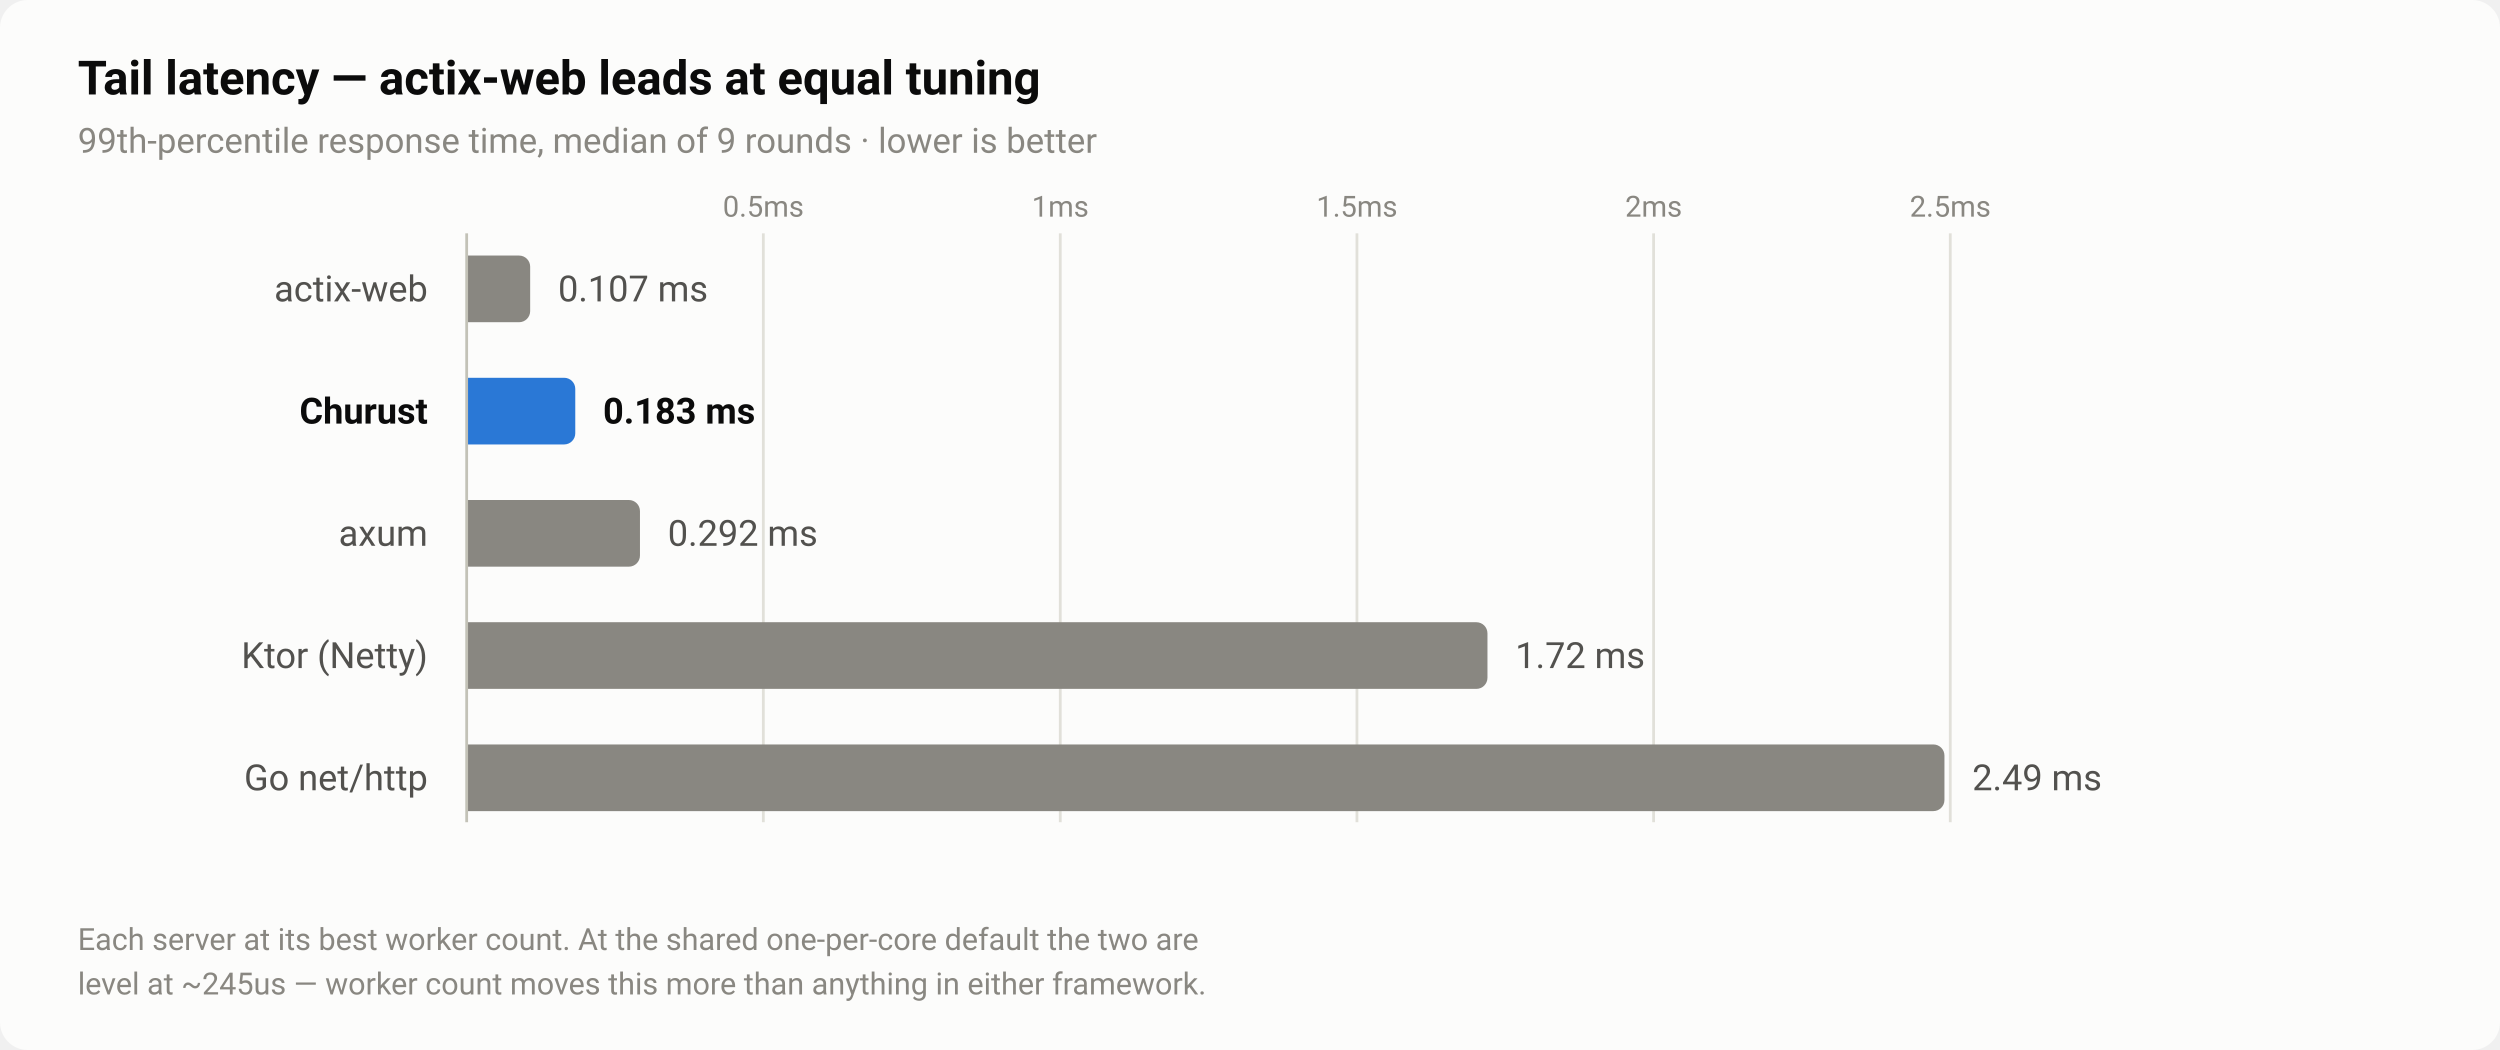
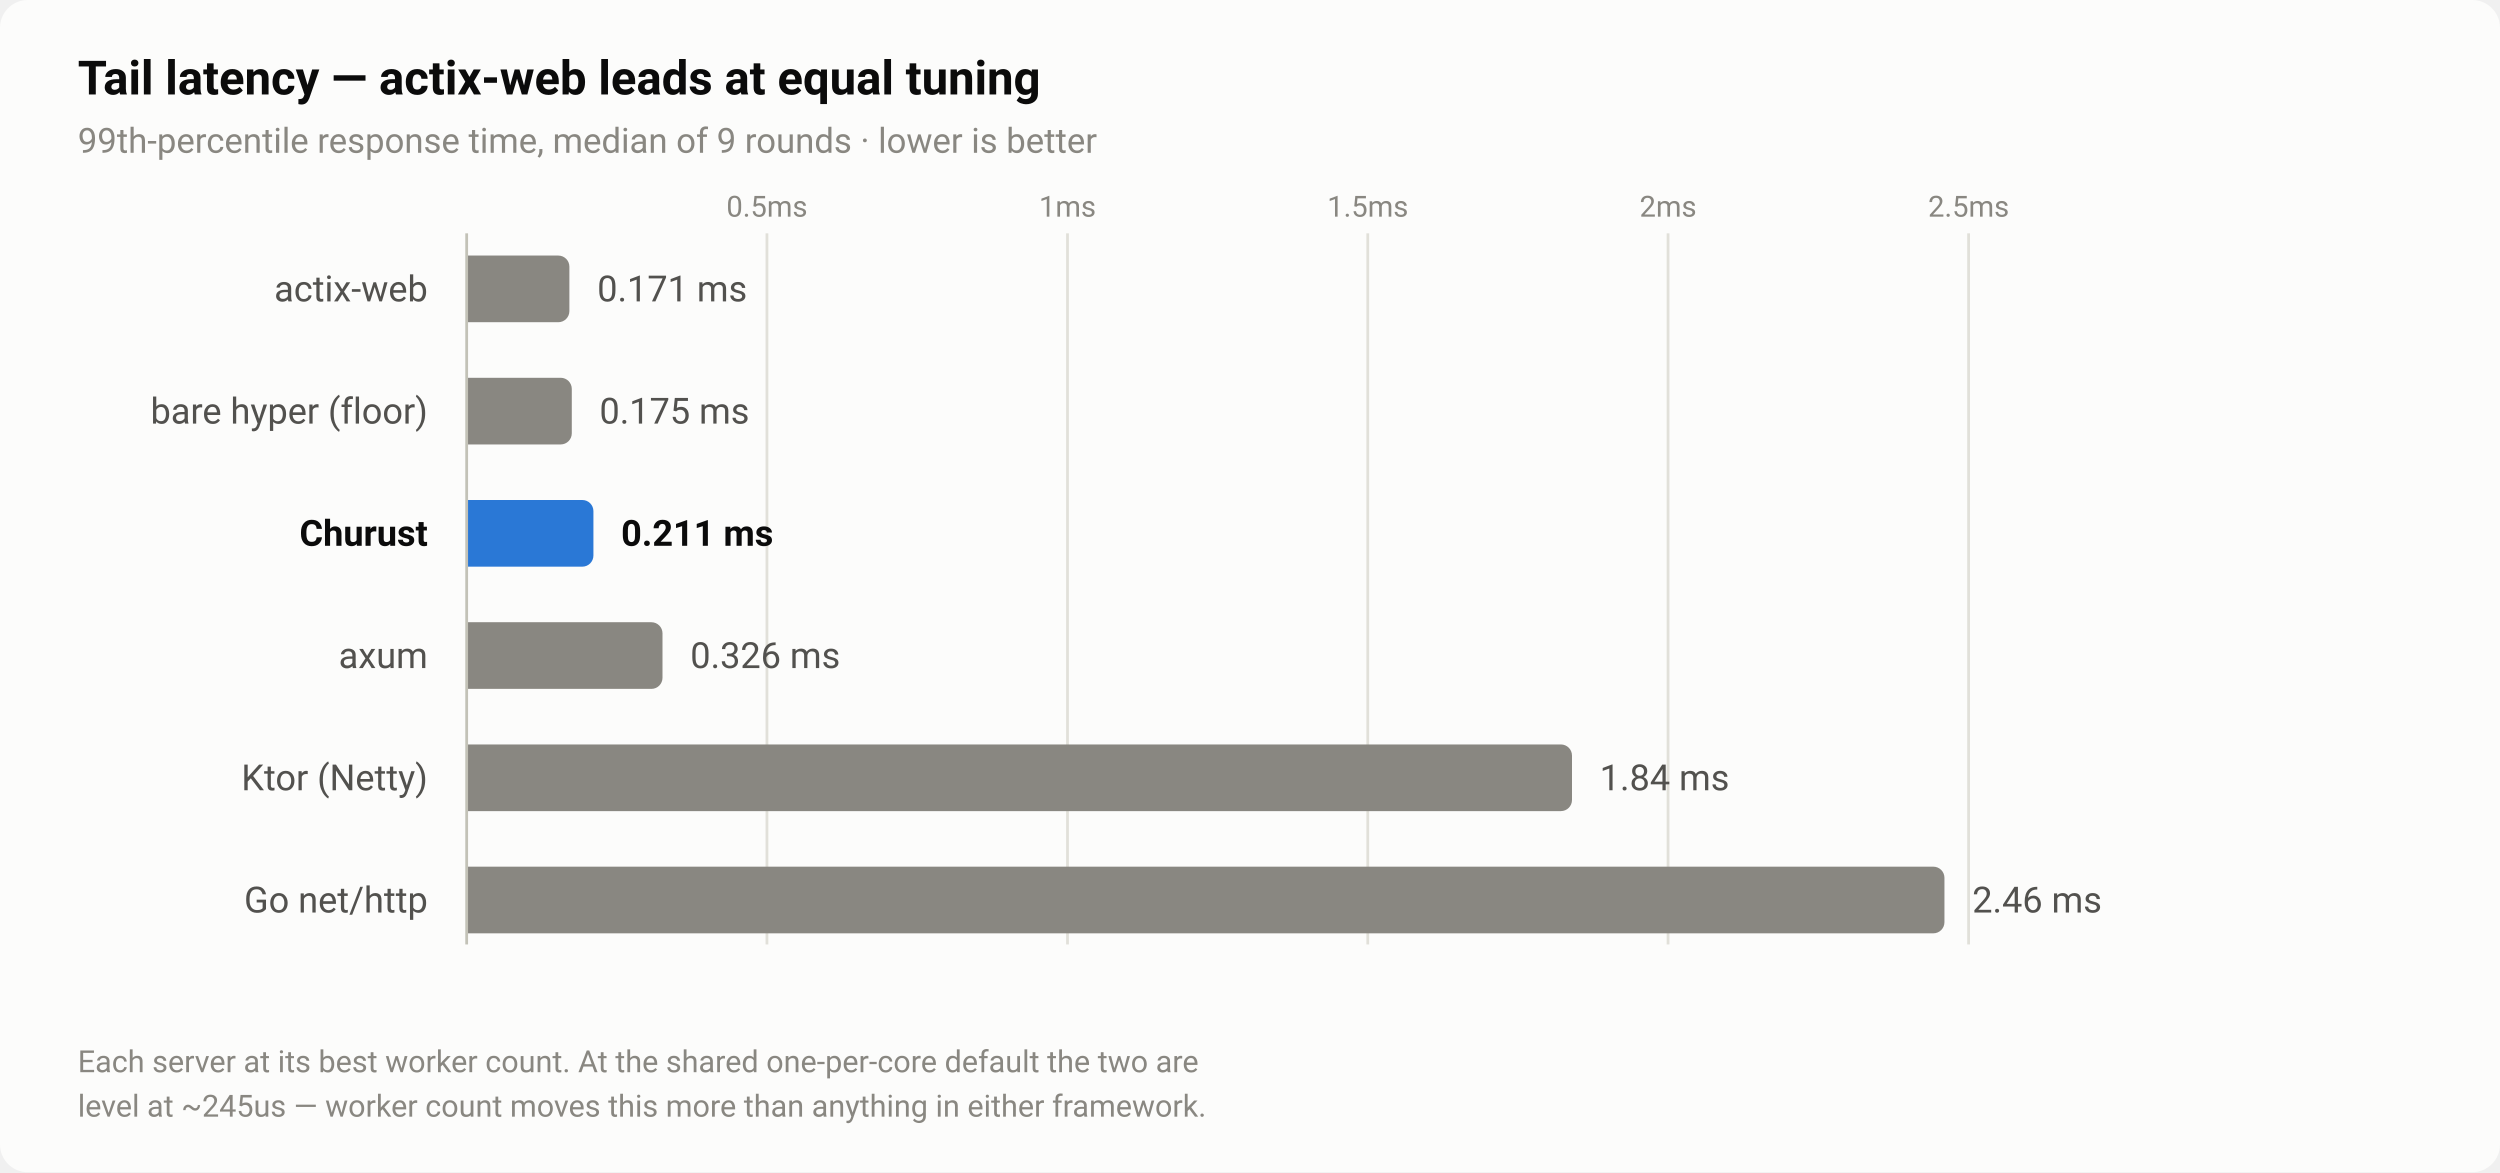
- <svg xmlns="http://www.w3.org/2000/svg" viewBox="0 0 900 378" width="900" height="378" role="img" aria-labelledby="p99-t p99-d">
+ <svg xmlns="http://www.w3.org/2000/svg" viewBox="0 0 900 422" width="900" height="422" role="img" aria-labelledby="p99-t p99-d">
  <style>
text{font-family:system-ui,-apple-system,"Segoe UI",Roboto,sans-serif;}
.s{fill:#fcfcfb}.ink{fill:#0b0b0b}.ink2{fill:#52514e}.mut{fill:#898781}.acc{fill:#2a78d6}.peer{fill:#898781}.s2{fill:#eb6834}.grid{stroke:#e1e0d9}.axis{stroke:#c3c2b7}.acc-s{stroke:#2a78d6}.s2-s{stroke:#eb6834}.ring{stroke:#fcfcfb}
@media (prefers-color-scheme:dark){.s{fill:#1a1a19}.ink{fill:#ffffff}.ink2{fill:#c3c2b7}.mut{fill:#898781}.acc{fill:#3987e5}.peer{fill:#898781}.s2{fill:#d95926}.grid{stroke:#2c2c2a}.axis{stroke:#383835}.acc-s{stroke:#3987e5}.s2-s{stroke:#d95926}.ring{stroke:#1a1a19}}
</style>
-   <rect class="s" width="900" height="378" rx="10" />
+   <rect class="s" width="900" height="422" rx="10" />
  <text class="ink" x="28" y="34" font-size="17" font-weight="600">Tail latency — actix-web leads at equal tuning</text>
  <text class="mut" x="28" y="55" font-size="12.5">99th-percentile response time, median of 9 rounds · lower is better</text>
-   <line class="grid" x1="274.8" y1="84" x2="274.8" y2="296" stroke-width="1" />
-   <text class="mut" x="274.8" y="78" font-size="10.5" text-anchor="middle">0.5ms</text>
-   <line class="grid" x1="381.7" y1="84" x2="381.7" y2="296" stroke-width="1" />
-   <text class="mut" x="381.7" y="78" font-size="10.5" text-anchor="middle">1ms</text>
-   <line class="grid" x1="488.5" y1="84" x2="488.5" y2="296" stroke-width="1" />
-   <text class="mut" x="488.5" y="78" font-size="10.5" text-anchor="middle">1.5ms</text>
-   <line class="grid" x1="595.3" y1="84" x2="595.3" y2="296" stroke-width="1" />
-   <text class="mut" x="595.3" y="78" font-size="10.5" text-anchor="middle">2ms</text>
-   <line class="grid" x1="702.1" y1="84" x2="702.1" y2="296" stroke-width="1" />
-   <text class="mut" x="702.1" y="78" font-size="10.5" text-anchor="middle">2.5ms</text>
+   <line class="grid" x1="276.1" y1="84" x2="276.1" y2="340" stroke-width="1" />
+   <text class="mut" x="276.1" y="78" font-size="10.5" text-anchor="middle">0.5ms</text>
+   <line class="grid" x1="384.3" y1="84" x2="384.3" y2="340" stroke-width="1" />
+   <text class="mut" x="384.3" y="78" font-size="10.5" text-anchor="middle">1ms</text>
+   <line class="grid" x1="492.4" y1="84" x2="492.4" y2="340" stroke-width="1" />
+   <text class="mut" x="492.4" y="78" font-size="10.5" text-anchor="middle">1.5ms</text>
+   <line class="grid" x1="600.5" y1="84" x2="600.5" y2="340" stroke-width="1" />
+   <text class="mut" x="600.5" y="78" font-size="10.5" text-anchor="middle">2ms</text>
+   <line class="grid" x1="708.7" y1="84" x2="708.7" y2="340" stroke-width="1" />
+   <text class="mut" x="708.7" y="78" font-size="10.5" text-anchor="middle">2.5ms</text>
  <text class="ink2" x="154" y="108.5" font-size="13" font-weight="400" text-anchor="end">actix-web</text>
-   <path class="peer" d="M168,92 H186.861 A4,4 0 0 1 190.861,96 V112 A4,4 0 0 1 186.861,116 H168 Z" />
-   <text class="ink2" x="200.9" y="108.5" font-size="13" font-weight="400">0.107 ms</text>
-   <text class="ink" x="154" y="152.5" font-size="13" font-weight="600" text-anchor="end">Churust</text>
-   <path class="acc" d="M168,136 H203.099 A4,4 0 0 1 207.099,140 V156 A4,4 0 0 1 203.099,160 H168 Z" />
-   <text class="ink" x="217.1" y="152.5" font-size="13" font-weight="600">0.183 ms</text>
-   <text class="ink2" x="154" y="196.5" font-size="13" font-weight="400" text-anchor="end">axum</text>
-   <path class="peer" d="M168,180 H226.387 A4,4 0 0 1 230.387,184 V200 A4,4 0 0 1 226.387,204 H168 Z" />
-   <text class="ink2" x="240.4" y="196.5" font-size="13" font-weight="400">0.292 ms</text>
-   <text class="ink2" x="154" y="240.5" font-size="13" font-weight="400" text-anchor="end">Ktor (Netty)</text>
-   <path class="peer" d="M168,224 H531.486 A4,4 0 0 1 535.486,228 V244 A4,4 0 0 1 531.486,248 H168 Z" />
-   <text class="ink2" x="545.5" y="240.5" font-size="13" font-weight="400">1.72 ms</text>
-   <text class="ink2" x="154" y="284.5" font-size="13" font-weight="400" text-anchor="end">Go net/http</text>
-   <path class="peer" d="M168,268 H696.0 A4,4 0 0 1 700.0,272 V288 A4,4 0 0 1 696.0,292 H168 Z" />
-   <text class="ink2" x="710.0" y="284.5" font-size="13" font-weight="400">2.49 ms</text>
-   <line class="axis" x1="168" y1="84" x2="168" y2="296" stroke-width="1" />
-   <text class="mut" x="28" y="342" font-size="11">Each server at its best worker count. At the shared one-per-core default the two are</text>
-   <text class="mut" x="28" y="358" font-size="11">level at ~245us — worker count moves this more than anything in either framework.</text>
+   <path class="peer" d="M168,92 H200.98 A4,4 0 0 1 204.98,96 V112 A4,4 0 0 1 200.98,116 H168 Z" />
+   <text class="ink2" x="215.0" y="108.5" font-size="13" font-weight="400">0.171 ms</text>
+   <text class="ink2" x="154" y="152.5" font-size="13" font-weight="400" text-anchor="end">bare hyper (floor)</text>
+   <path class="peer" d="M168,136 H201.846 A4,4 0 0 1 205.846,140 V156 A4,4 0 0 1 201.846,160 H168 Z" />
+   <text class="ink2" x="215.8" y="152.5" font-size="13" font-weight="400">0.175 ms</text>
+   <text class="ink" x="154" y="196.5" font-size="13" font-weight="600" text-anchor="end">Churust</text>
+   <path class="acc" d="M168,180 H209.631 A4,4 0 0 1 213.631,184 V200 A4,4 0 0 1 209.631,204 H168 Z" />
+   <text class="ink" x="223.6" y="196.5" font-size="13" font-weight="600">0.211 ms</text>
+   <text class="ink2" x="154" y="240.5" font-size="13" font-weight="400" text-anchor="end">axum</text>
+   <path class="peer" d="M168,224 H234.501 A4,4 0 0 1 238.501,228 V244 A4,4 0 0 1 234.501,248 H168 Z" />
+   <text class="ink2" x="248.5" y="240.5" font-size="13" font-weight="400">0.326 ms</text>
+   <text class="ink2" x="154" y="284.5" font-size="13" font-weight="400" text-anchor="end">Ktor (Netty)</text>
+   <path class="peer" d="M168,268 H561.919 A4,4 0 0 1 565.919,272 V288 A4,4 0 0 1 561.919,292 H168 Z" />
+   <text class="ink2" x="575.9" y="284.5" font-size="13" font-weight="400">1.84 ms</text>
+   <text class="ink2" x="154" y="328.5" font-size="13" font-weight="400" text-anchor="end">Go net/http</text>
+   <path class="peer" d="M168,312 H696.0 A4,4 0 0 1 700.0,316 V332 A4,4 0 0 1 696.0,336 H168 Z" />
+   <text class="ink2" x="710.0" y="328.5" font-size="13" font-weight="400">2.46 ms</text>
+   <line class="axis" x1="168" y1="84" x2="168" y2="340" stroke-width="1" />
+   <text class="mut" x="28" y="386" font-size="11">Each server at its best worker count. At the shared one-per-core default the two are</text>
+   <text class="mut" x="28" y="402" font-size="11">level at ~245us — worker count moves this more than anything in either framework.</text>
</svg>
